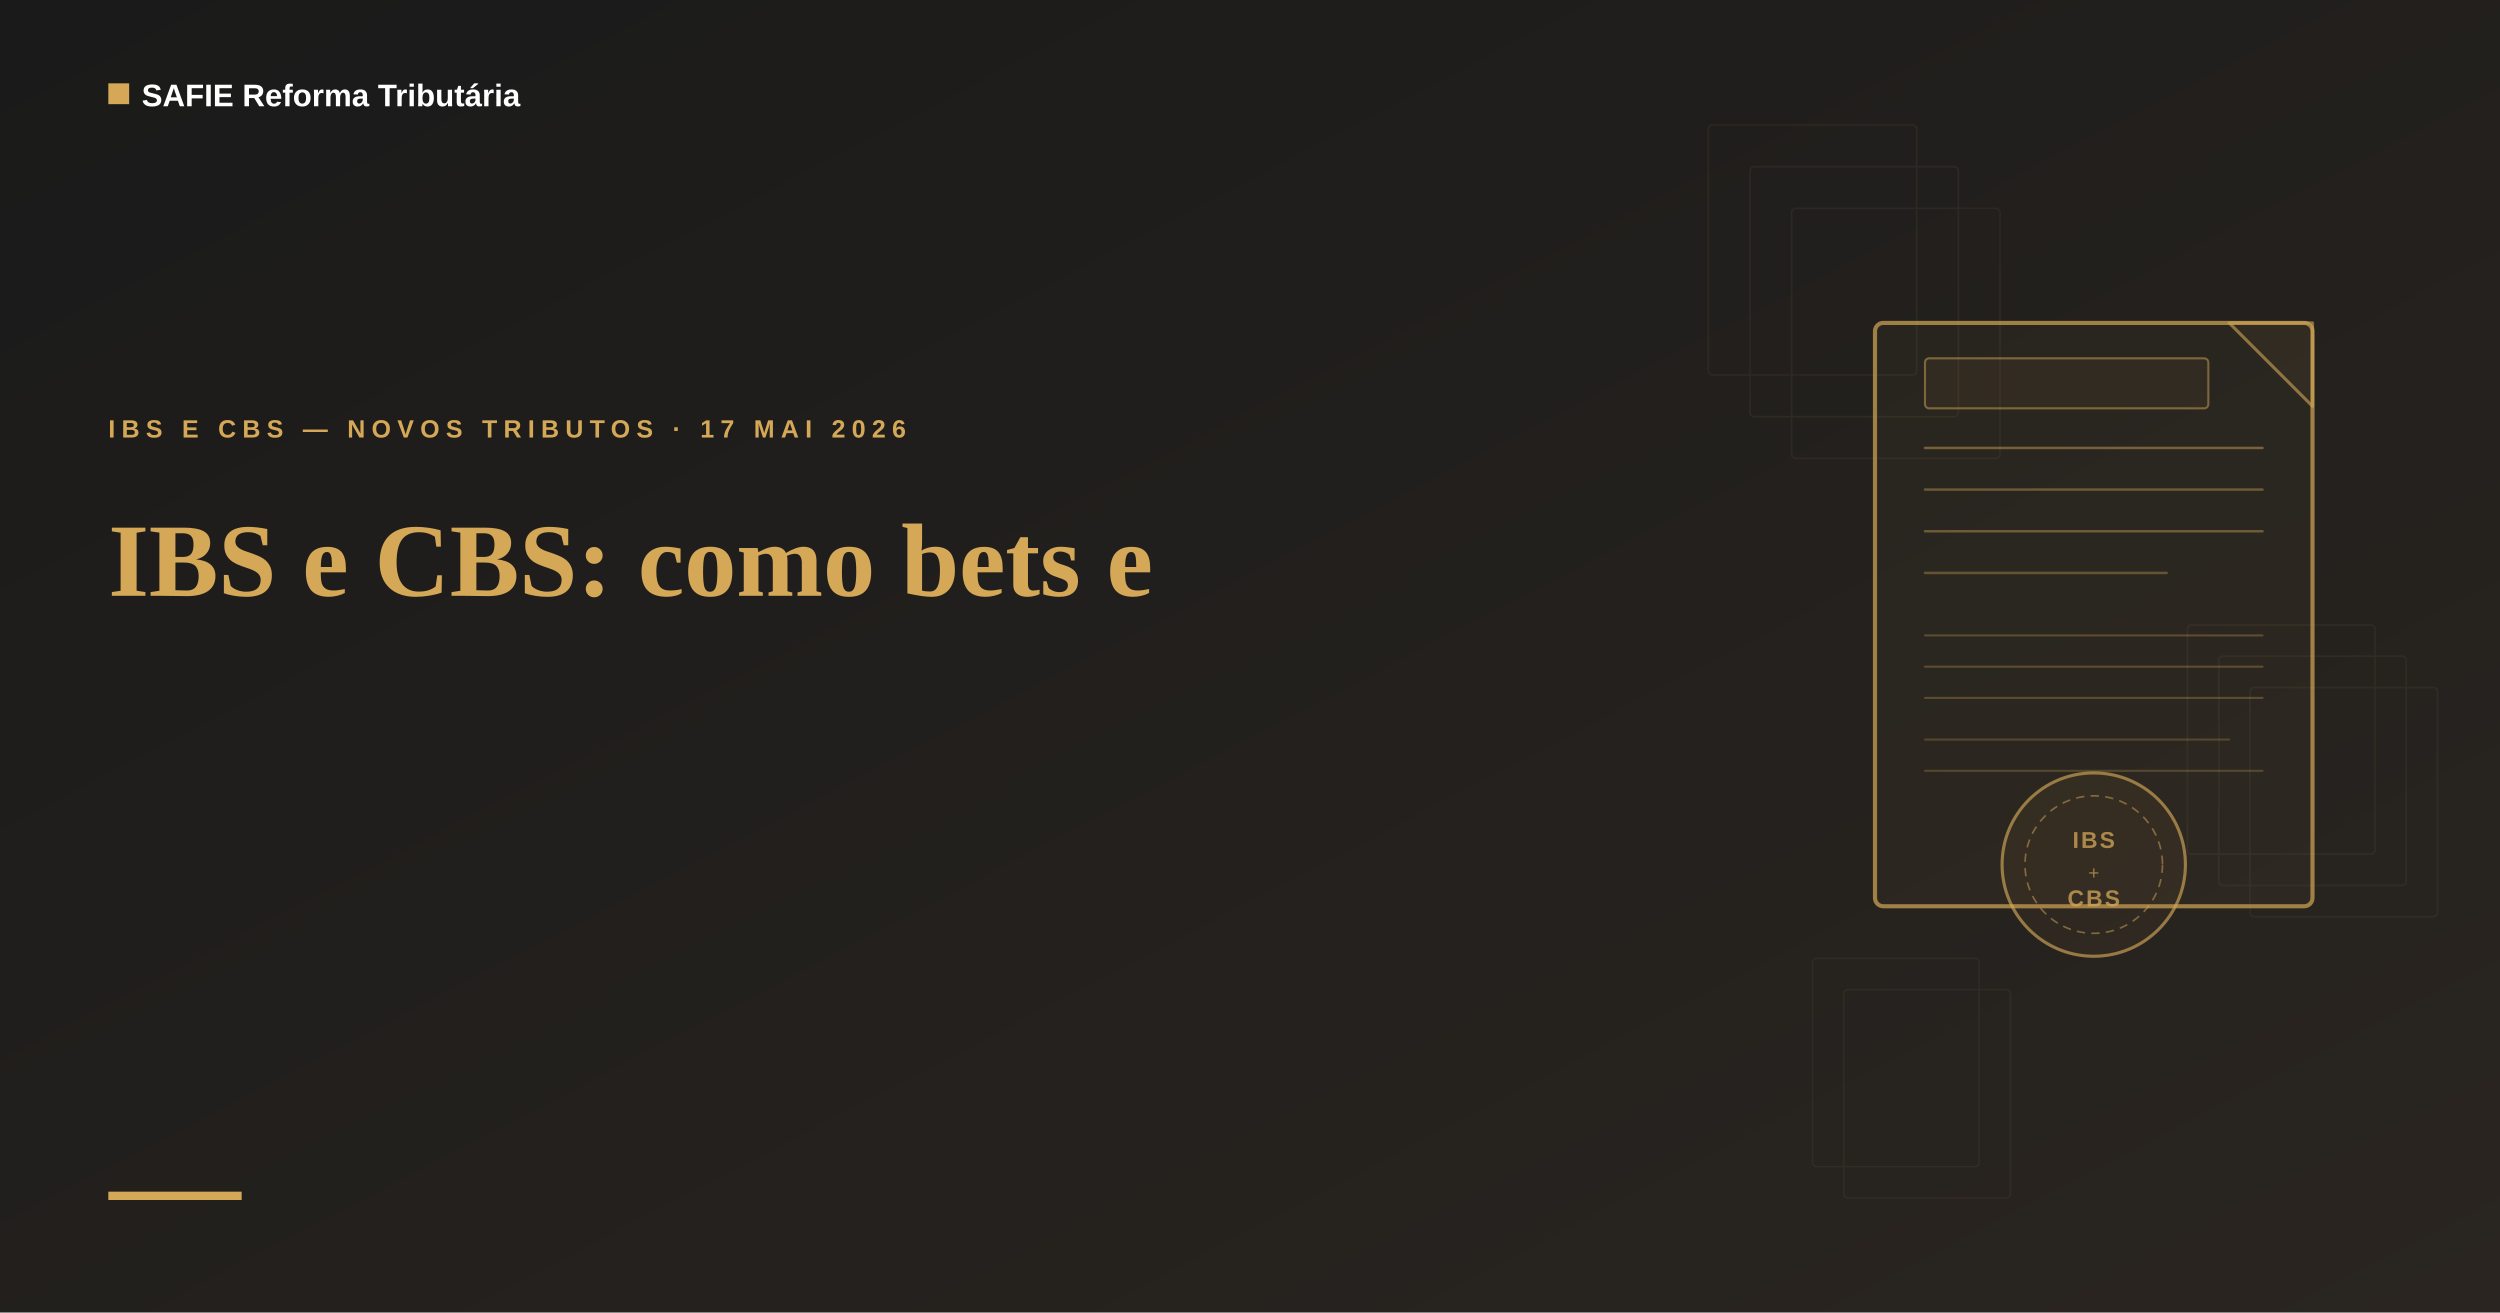
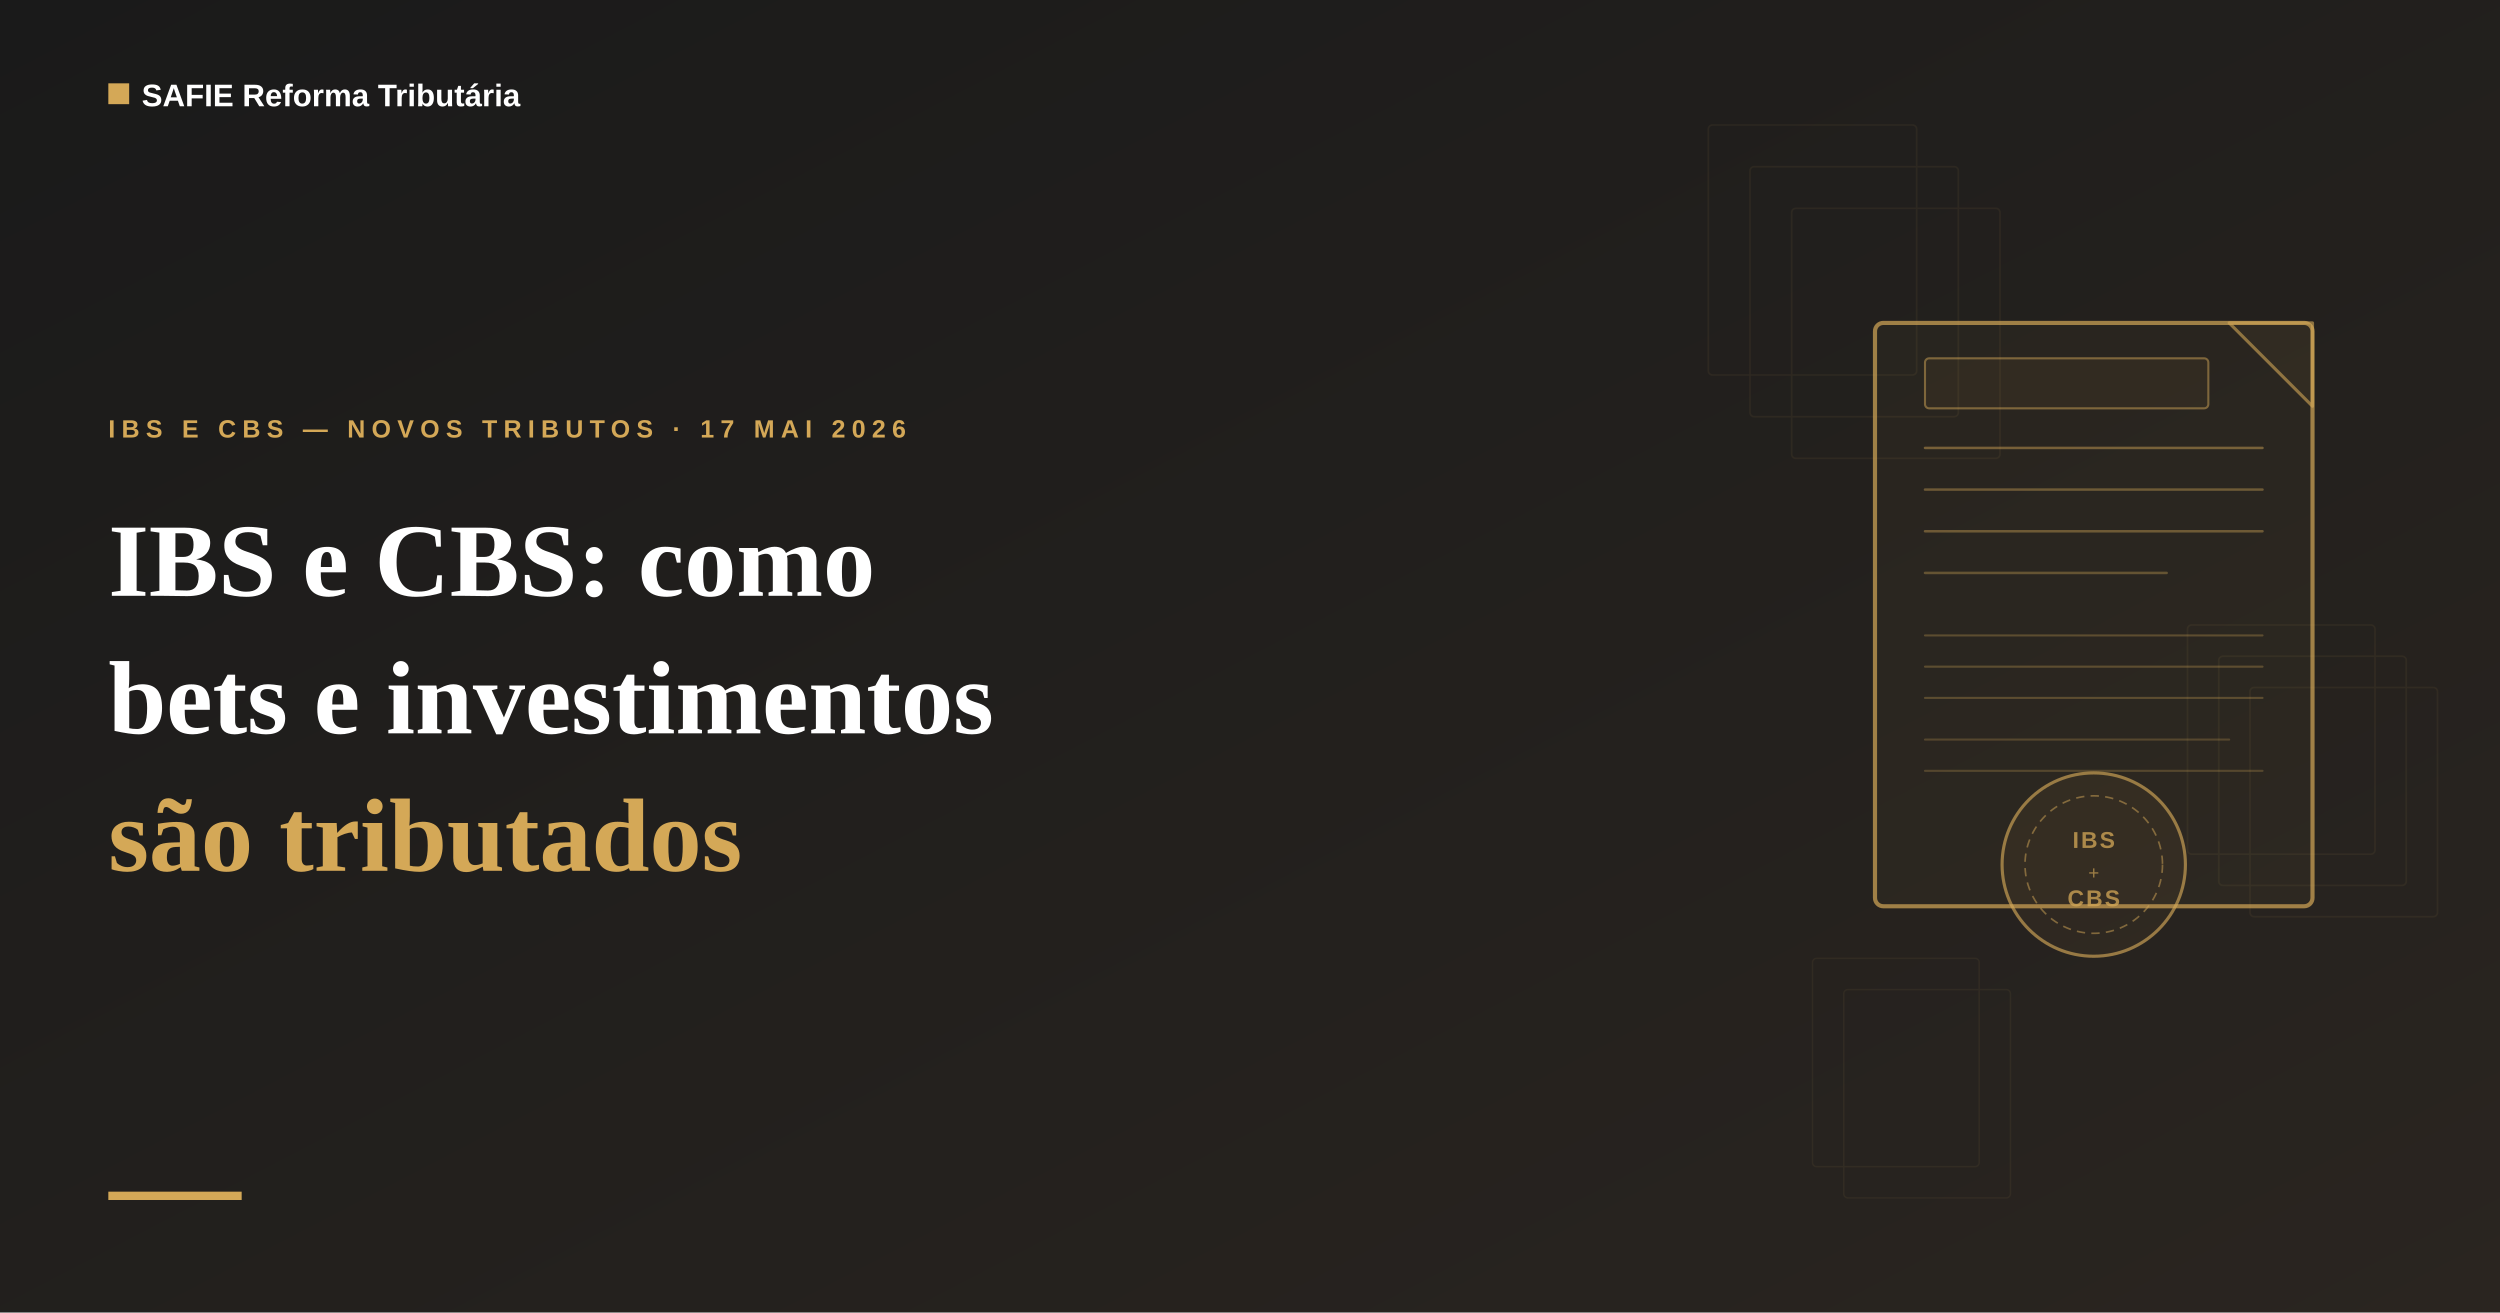
<svg xmlns="http://www.w3.org/2000/svg" viewBox="0 0 1200 630" width="1200" height="630">
  <defs>
    <linearGradient id="bg-grad" x1="0%" y1="0%" x2="100%" y2="100%">
      <stop offset="0%" stop-color="#1a1a1a" />
      <stop offset="100%" stop-color="#2a2520" />
    </linearGradient>
  </defs>
  <rect width="1200" height="630" fill="url(#bg-grad)" />
  <g stroke="#d4a857" fill="none" opacity="0.07">
    <rect x="820" y="60" width="100" height="120" rx="2" stroke-width="0.8" />
    <rect x="840" y="80" width="100" height="120" rx="2" stroke-width="0.8" />
    <rect x="860" y="100" width="100" height="120" rx="2" stroke-width="0.8" />
    <rect x="1050" y="300" width="90" height="110" rx="2" stroke-width="0.8" />
    <rect x="1065" y="315" width="90" height="110" rx="2" stroke-width="0.8" />
    <rect x="1080" y="330" width="90" height="110" rx="2" stroke-width="0.8" />
    <rect x="870" y="460" width="80" height="100" rx="2" stroke-width="0.7" />
    <rect x="885" y="475" width="80" height="100" rx="2" stroke-width="0.7" />
  </g>
  <g stroke="#d4a857" fill="none" stroke-linecap="round" stroke-linejoin="round">
    <rect x="900" y="155" width="210" height="280" rx="4" stroke-width="2" fill="#d4a857" fill-opacity="0.05" opacity="0.7" />
    <polyline points="1070,155 1110,155 1110,195 1070,155" stroke-width="1.5" fill="#d4a857" fill-opacity="0.08" opacity="0.6" />
    <line x1="924" y1="215" x2="1086" y2="215" stroke-width="1.2" opacity="0.45" />
    <line x1="924" y1="235" x2="1086" y2="235" stroke-width="1.2" opacity="0.40" />
    <line x1="924" y1="255" x2="1086" y2="255" stroke-width="1.2" opacity="0.40" />
    <line x1="924" y1="275" x2="1040" y2="275" stroke-width="1.2" opacity="0.35" />
    <line x1="924" y1="305" x2="1086" y2="305" stroke-width="1" opacity="0.30" />
    <line x1="924" y1="320" x2="1086" y2="320" stroke-width="1" opacity="0.30" />
    <line x1="924" y1="335" x2="1086" y2="335" stroke-width="1" opacity="0.30" />
    <line x1="924" y1="355" x2="1070" y2="355" stroke-width="1" opacity="0.25" />
    <line x1="924" y1="370" x2="1086" y2="370" stroke-width="1" opacity="0.25" />
    <rect x="924" y="172" width="136" height="24" rx="2" stroke-width="1" fill="#d4a857" fill-opacity="0.10" opacity="0.5" />
  </g>
  <g transform="translate(1005, 415)">
    <circle r="44" fill="#d4a857" fill-opacity="0.08" stroke="#d4a857" stroke-width="1.5" opacity="0.65" />
    <circle r="33" fill="none" stroke="#d4a857" stroke-width="0.8" stroke-dasharray="4,3" opacity="0.50" />
    <text text-anchor="middle" y="-8" fill="#d4a857" opacity="0.75" font-family="'DM Sans', Arial, sans-serif" font-size="11" font-weight="700" letter-spacing="1">IBS</text>
    <text text-anchor="middle" y="7" fill="#d4a857" opacity="0.65" font-family="'DM Sans', Arial, sans-serif" font-size="9" letter-spacing="1">+</text>
    <text text-anchor="middle" y="20" fill="#d4a857" opacity="0.75" font-family="'DM Sans', Arial, sans-serif" font-size="11" font-weight="700" letter-spacing="1">CBS</text>
  </g>
  <rect x="52" y="40" width="10" height="10" fill="#d4a857" />
  <text x="68" y="51" fill="#ffffff" font-family="'DM Sans', Arial, sans-serif" font-size="15" font-weight="600">SAFIE Reforma Tributária</text>
  <text x="52" y="210" fill="#d4a857" font-family="'DM Sans', Arial, sans-serif" font-size="12" font-weight="600" letter-spacing="3">IBS E CBS — NOVOS TRIBUTOS · 17 MAI 2026</text>
-   <text x="52" y="286" fill="#d4a857" font-family="Georgia, 'Times New Roman', serif" font-size="50" font-weight="700">IBS e CBS: como bets e</text>
-   <text x="52" y="352" fill="#d4a857" font-family="Georgia, 'Times New Roman', serif" font-size="50" font-weight="700" />
-   <text x="52" y="418" fill="#d4a857" font-family="Georgia, 'Times New Roman', serif" font-size="50" font-weight="700" />
+   <text x="52" y="286" fill="#ffffff" font-family="Georgia, 'Times New Roman', serif" font-size="50" font-weight="700">IBS e CBS: como</text>
+   <text x="52" y="352" fill="#ffffff" font-family="Georgia, 'Times New Roman', serif" font-size="50" font-weight="700">bets e investimentos</text>
+   <text x="52" y="418" fill="#d4a857" font-family="Georgia, 'Times New Roman', serif" font-size="50" font-weight="700">são tributados</text>
  <rect x="52" y="572" width="64" height="4" fill="#d4a857" />
</svg>
